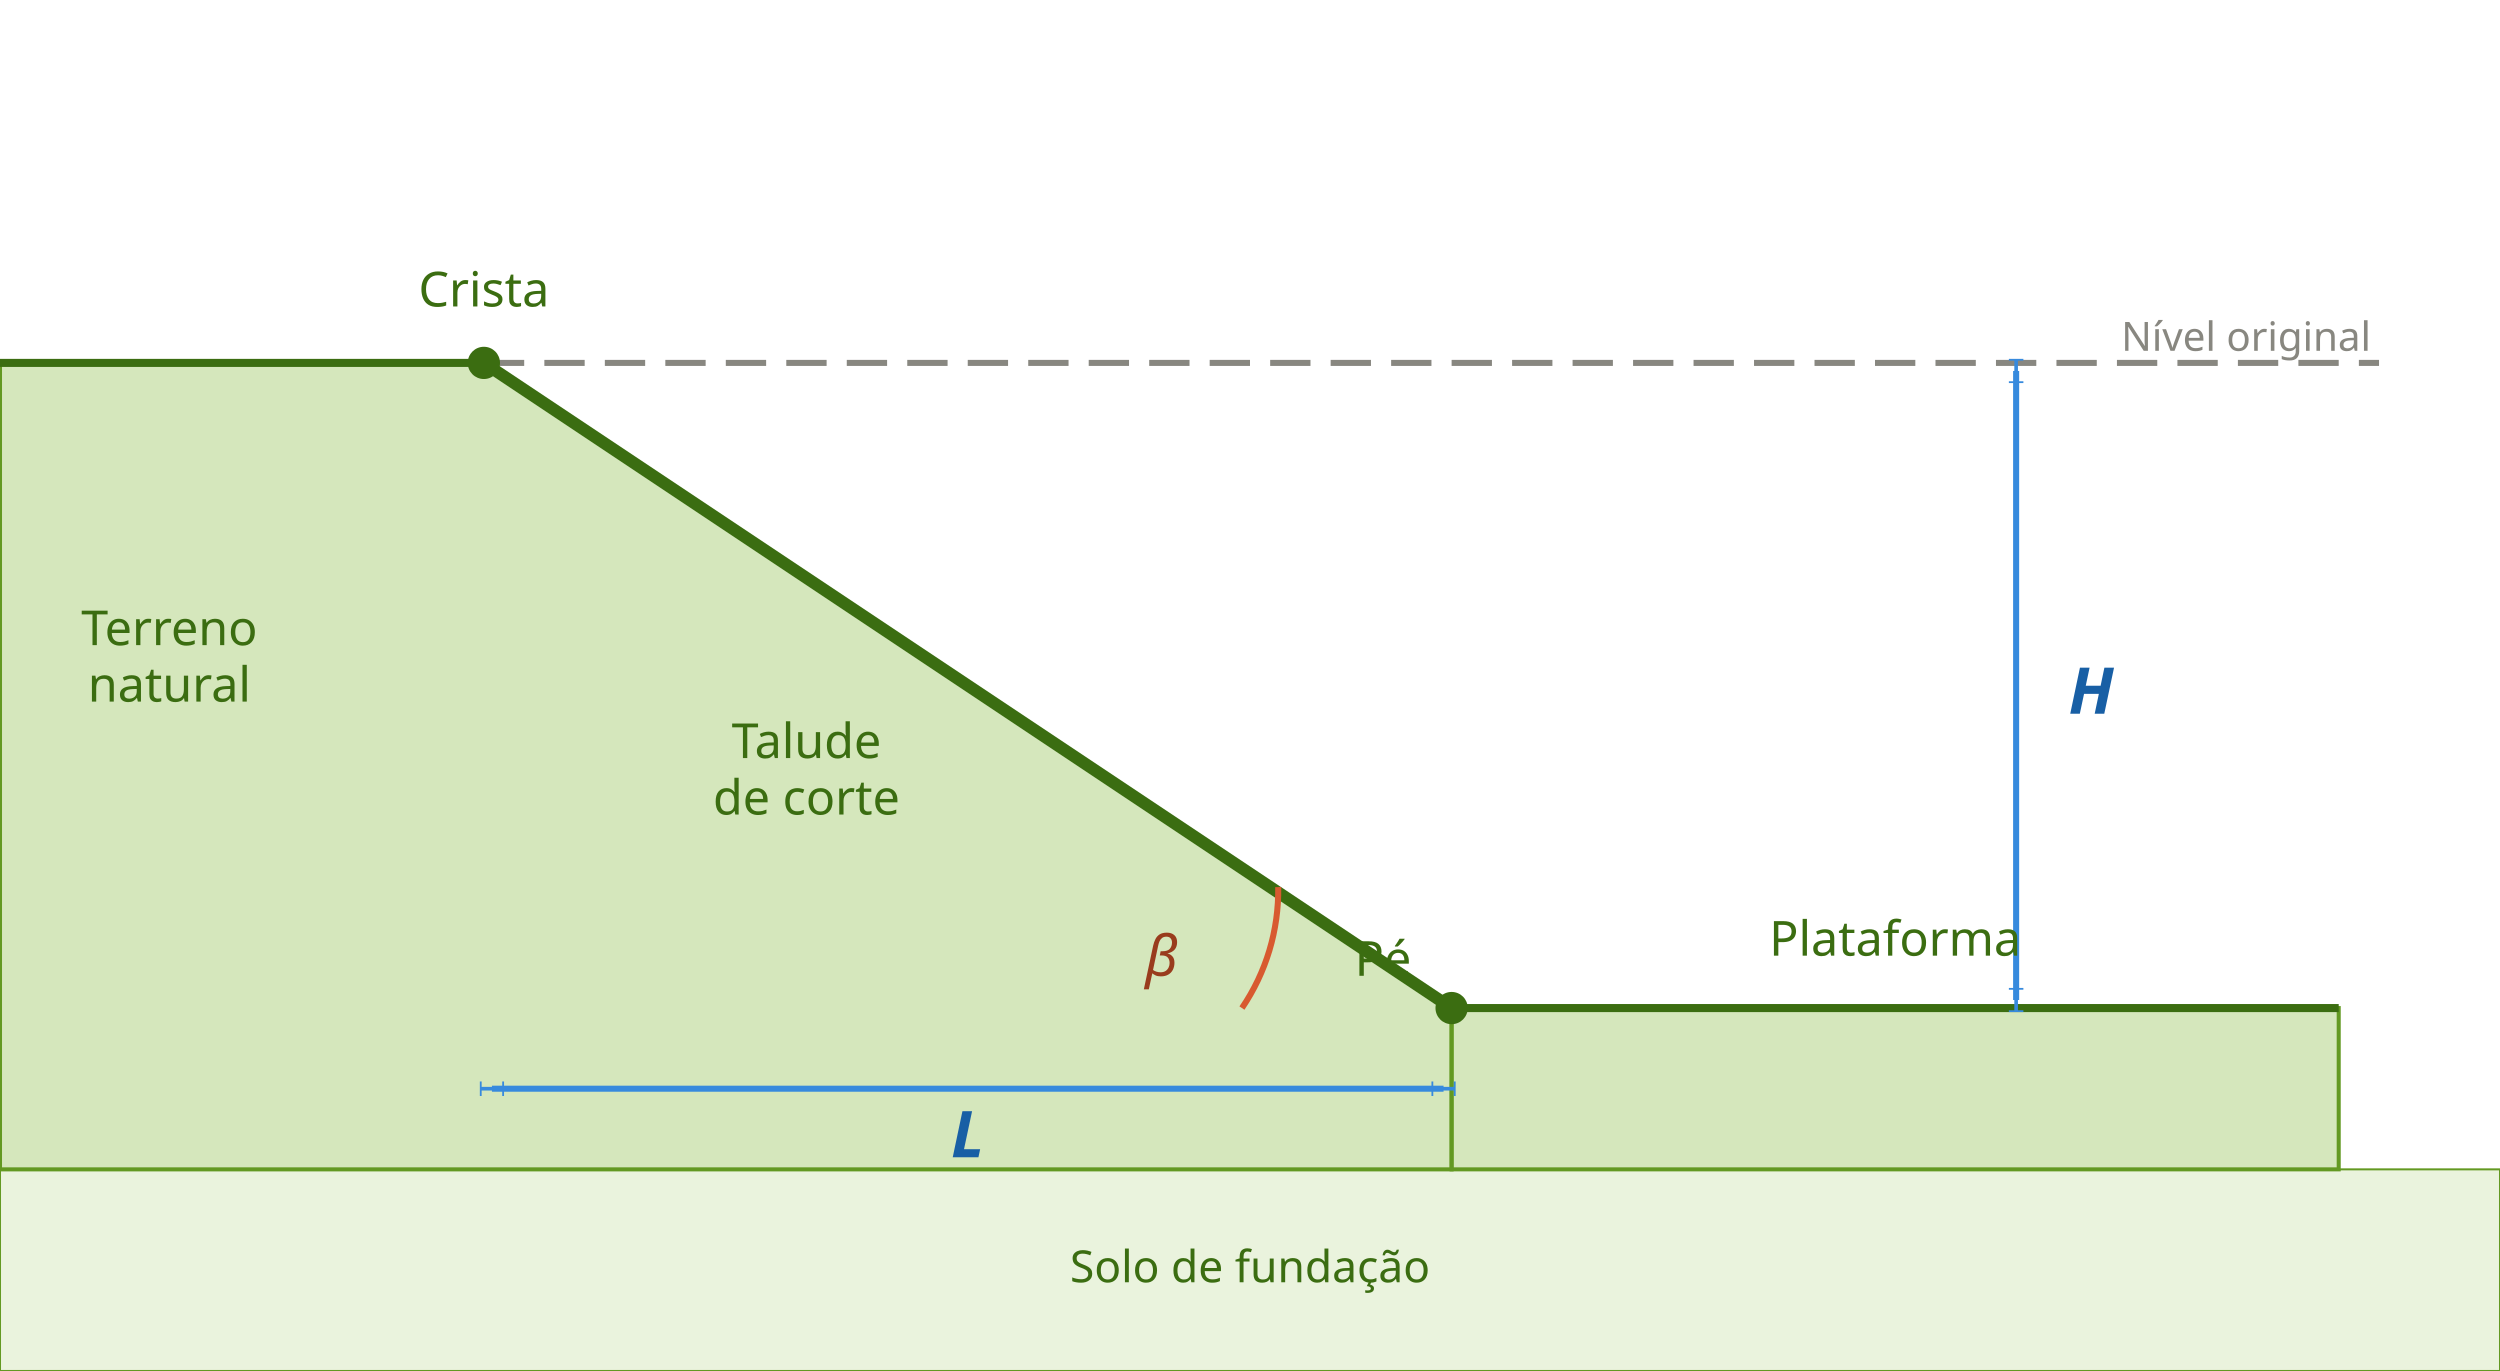
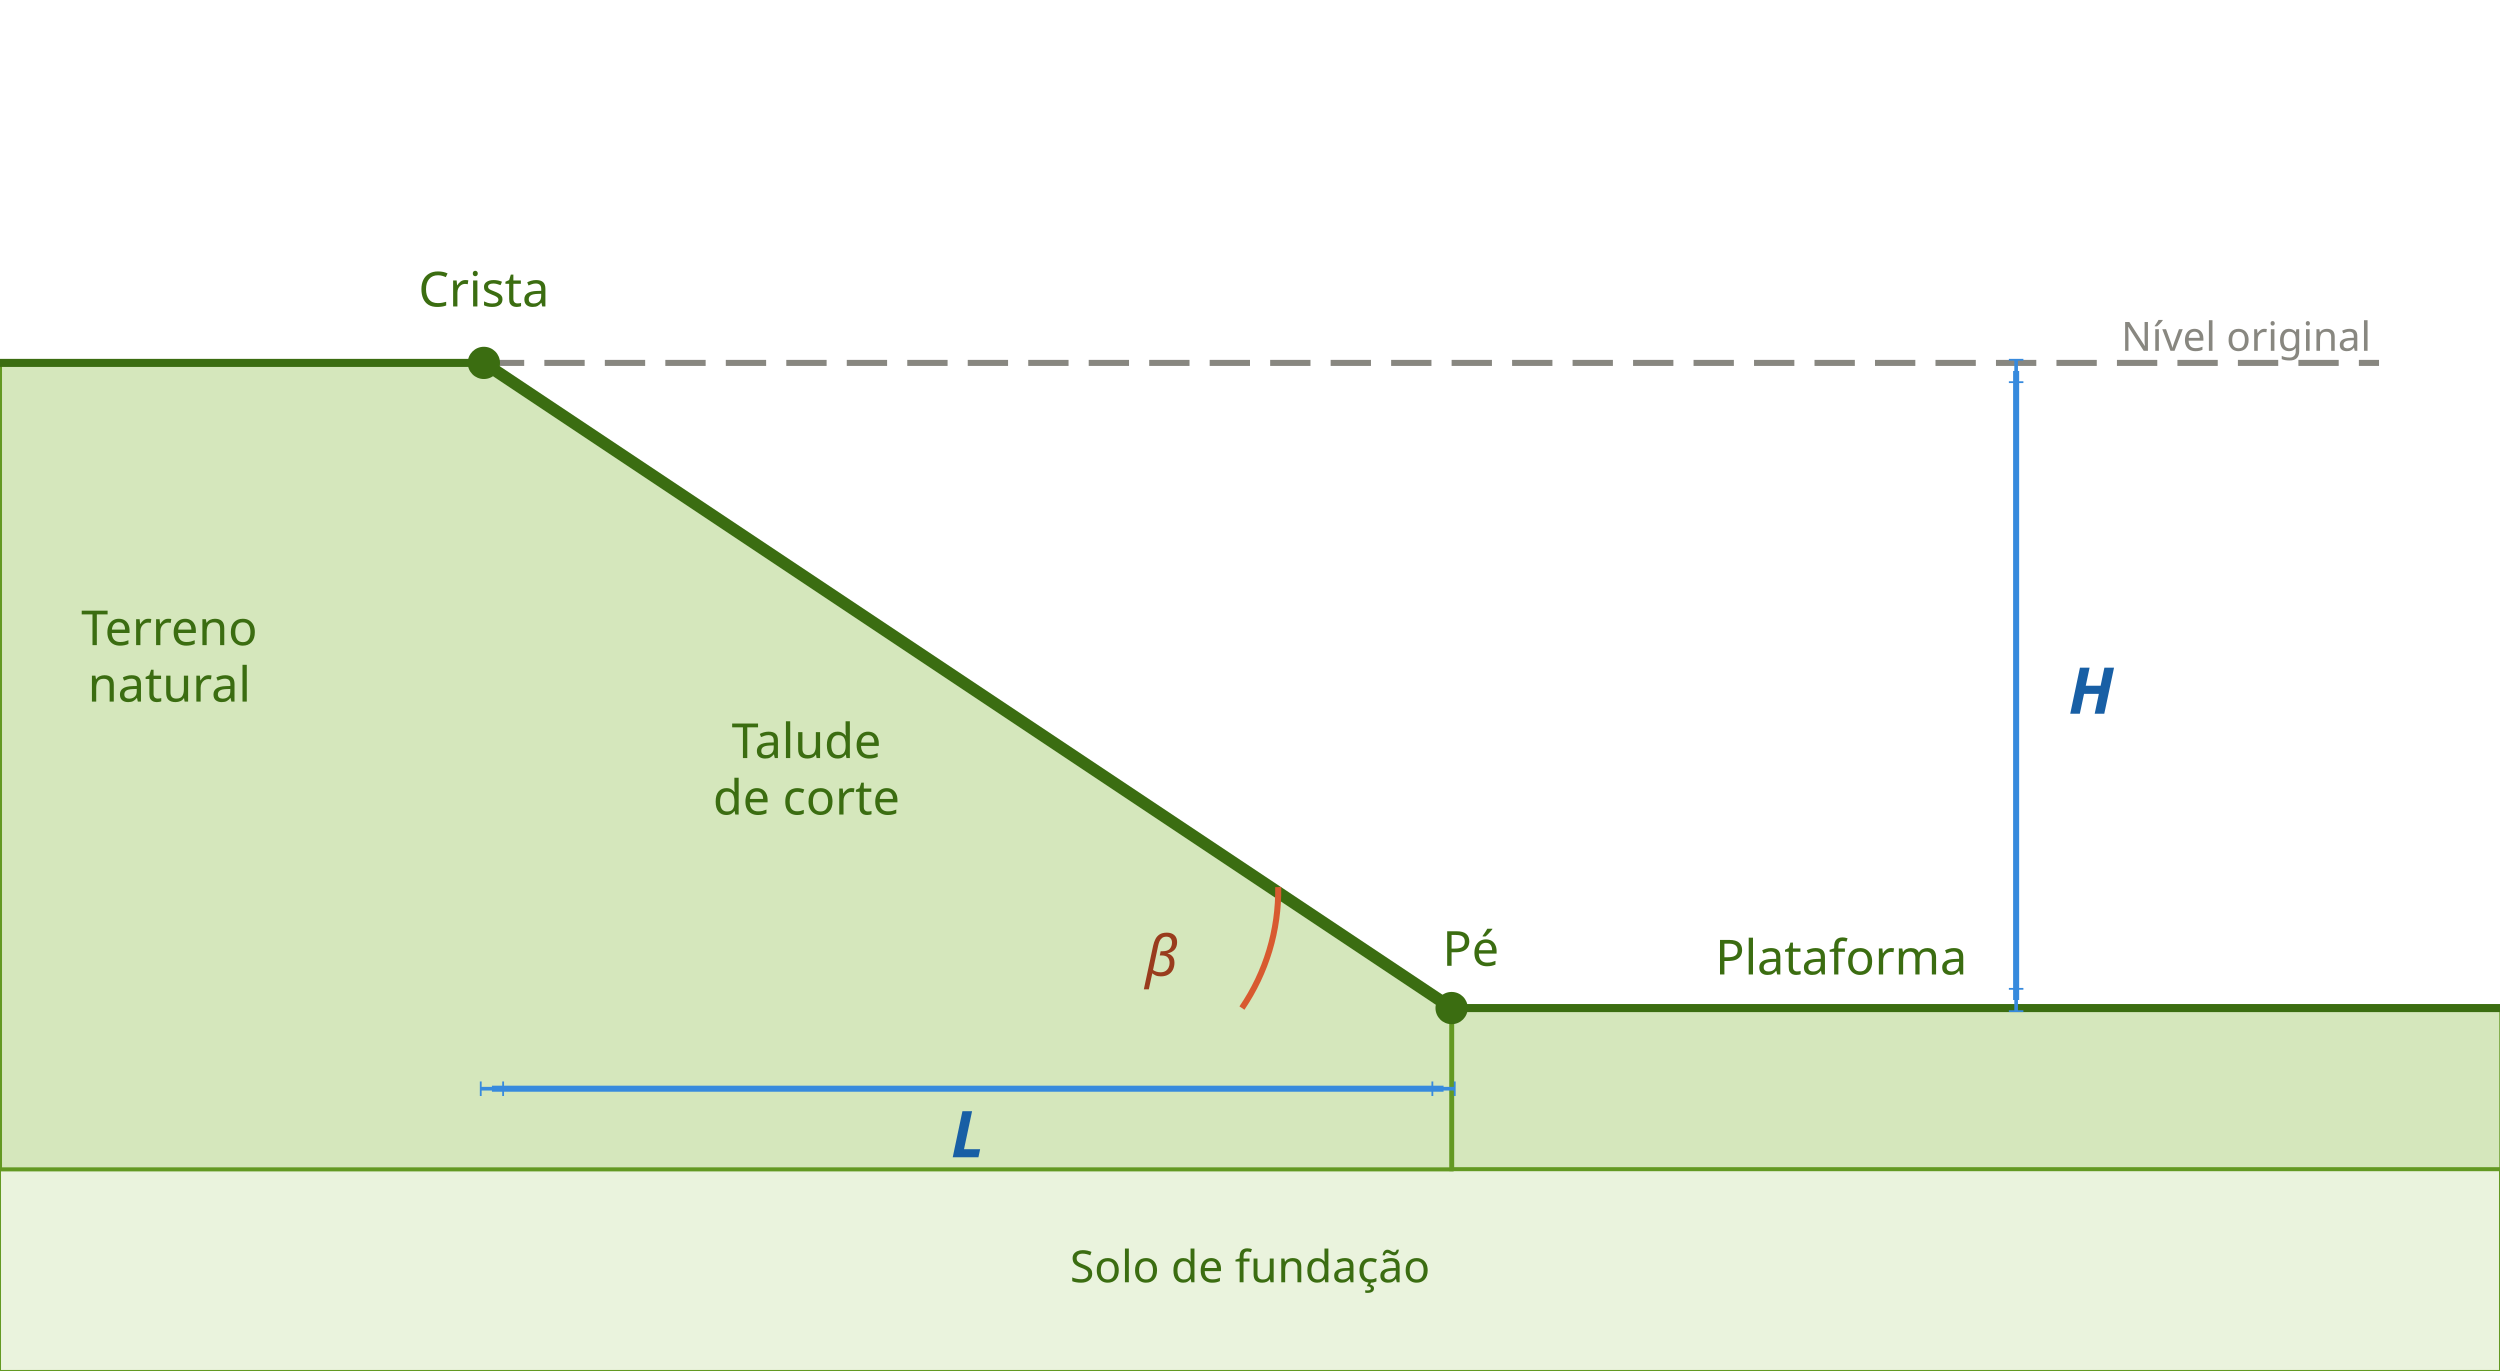
- <svg xmlns="http://www.w3.org/2000/svg" width="620" height="340" viewBox="0 0 620 340">
-   <defs>
+ <svg xmlns="http://www.w3.org/2000/svg" width="620" height="340" viewBox="0 0 620 340" version="1.1" id="svg15">
+   <defs id="defs1">
    <marker id="arr" viewBox="0 0 10 10" refX="5" refY="5" markerWidth="4" markerHeight="4" orient="auto-start-reverse">
-       <path d="M0 5 L10 5 M0 2 L0 8 M10 2 L10 8" fill="none" stroke="context-stroke" stroke-width="1.5" />
+       <path d="M0 5 L10 5 M0 2 L0 8 M10 2 L10 8" fill="none" stroke="context-stroke" stroke-width="1.5" id="path1" />
    </marker>
  </defs>
-   <rect x="0" y="290" width="620" height="50" fill="#97C459" fill-opacity="0.20" stroke="#639922" stroke-width="0.5" />
-   <text font-family="sans-serif" font-size="11" x="310" y="318" text-anchor="middle" fill="#3B6D11">Solo de fundação</text>
-   <polygon points="0,90 120,90 360,250 360,290 0,290" fill="#97C459" fill-opacity="0.40" stroke="#639922" stroke-width="1" />
-   <polygon points="360,250 580,250 580,290 360,290" fill="#97C459" fill-opacity="0.40" stroke="#639922" stroke-width="1" />
-   <line x1="120" y1="90" x2="360" y2="250" stroke="#3B6D11" stroke-width="3" />
-   <line x1="0" y1="90" x2="120" y2="90" stroke="#3B6D11" stroke-width="2" />
-   <line x1="120" y1="90" x2="590" y2="90" stroke="#888780" stroke-width="1.5" stroke-dasharray="10 5" />
-   <text font-family="sans-serif" font-size="10" x="588" y="87" text-anchor="end" fill="#888780">Nível original</text>
-   <line x1="360" y1="250" x2="580" y2="250" stroke="#3B6D11" stroke-width="2" />
-   <line x1="500" y1="92" x2="500" y2="248" stroke="#378ADD" stroke-width="1.5" marker-start="url(#arr)" marker-end="url(#arr)" />
-   <text font-family="sans-serif" font-size="16" font-style="italic" font-weight="bold" x="513" y="177" fill="#185FA5">H</text>
-   <line x1="122" y1="270" x2="358" y2="270" stroke="#378ADD" stroke-width="1.5" marker-start="url(#arr)" marker-end="url(#arr)" />
-   <text font-family="sans-serif" font-size="16" font-style="italic" font-weight="bold" x="240" y="287" text-anchor="middle" fill="#185FA5">L</text>
-   <path d="M 308,250 A 52,52 0 0,0 317,220" fill="none" stroke="#D85A30" stroke-width="1.5" />
-   <text font-family="sans-serif" font-size="14" font-style="italic" x="284" y="242" fill="#993C1D">β</text>
-   <circle cx="120" cy="90" r="4" fill="#3B6D11" />
-   <text font-family="sans-serif" font-size="12" font-weight="500" x="120" y="76" text-anchor="middle" fill="#3B6D11">Crista</text>
-   <circle cx="360" cy="250" r="4" fill="#3B6D11" />
-   <text font-family="sans-serif" font-size="12" font-weight="500" x="350" y="242" text-anchor="end" fill="#3B6D11">Pé</text>
-   <text font-family="sans-serif" font-size="12" font-weight="500" x="200" y="188" text-anchor="middle" fill="#3B6D11">Talude</text>
-   <text font-family="sans-serif" font-size="12" font-weight="500" x="200" y="202" text-anchor="middle" fill="#3B6D11">de corte</text>
-   <text font-family="sans-serif" font-size="12" x="42" y="160" text-anchor="middle" fill="#3B6D11">Terreno</text>
-   <text font-family="sans-serif" font-size="12" x="42" y="174" text-anchor="middle" fill="#3B6D11">natural</text>
-   <text font-family="sans-serif" font-size="12" font-weight="500" x="470" y="237" text-anchor="middle" fill="#3B6D11">Plataforma</text>
+   <rect x="0" y="290" width="620" height="50" fill="#97C459" fill-opacity="0.20" stroke="#639922" stroke-width="0.5" id="rect1" />
+   <text font-family="sans-serif" font-size="11" x="310" y="318" text-anchor="middle" fill="#3B6D11" id="text1">Solo de fundação</text>
+   <polygon points="0,90 120,90 360,250 360,290 0,290" fill="#97C459" fill-opacity="0.40" stroke="#639922" stroke-width="1" id="polygon1" />
+   <polygon points="580,250 580,290 360,290 360,250 " fill="#97c459" fill-opacity="0.4" stroke="#639922" stroke-width="1" id="polygon2" transform="matrix(1.183541,0,0,0.9978318,-66.03135,0.5854047)" />
+   <line x1="120" y1="90" x2="360" y2="250" stroke="#3B6D11" stroke-width="3" id="line2" />
+   <line x1="0" y1="90" x2="120" y2="90" stroke="#3B6D11" stroke-width="2" id="line3" />
+   <line x1="120" y1="90" x2="590" y2="90" stroke="#888780" stroke-width="1.5" stroke-dasharray="10 5" id="line4" />
+   <text font-family="sans-serif" font-size="10" x="588" y="87" text-anchor="end" fill="#888780" id="text4">Nível original</text>
+   <line x1="360" y1="250" x2="620.246" y2="250" stroke="#3b6d11" stroke-width="2" id="line5" />
+   <line x1="500" y1="92" x2="500" y2="248" stroke="#378ADD" stroke-width="1.5" marker-start="url(#arr)" marker-end="url(#arr)" id="line6" />
+   <text font-family="sans-serif" font-size="16" font-style="italic" font-weight="bold" x="513" y="177" fill="#185FA5" id="text6">H</text>
+   <line x1="122" y1="270" x2="358" y2="270" stroke="#378ADD" stroke-width="1.5" marker-start="url(#arr)" marker-end="url(#arr)" id="line7" />
+   <text font-family="sans-serif" font-size="16" font-style="italic" font-weight="bold" x="240" y="287" text-anchor="middle" fill="#185FA5" id="text7">L</text>
+   <path d="M 308,250 A 52,52 0 0,0 317,220" fill="none" stroke="#D85A30" stroke-width="1.5" id="path7" />
+   <text font-family="sans-serif" font-size="14" font-style="italic" x="284" y="242" fill="#993C1D" id="text8">β</text>
+   <circle cx="120" cy="90" r="4" fill="#3B6D11" id="circle8" />
+   <text font-family="sans-serif" font-size="12" font-weight="500" x="120" y="76" text-anchor="middle" fill="#3B6D11" id="text9">Crista</text>
+   <circle cx="360" cy="250" r="4" fill="#3B6D11" id="circle9" />
+   <text font-family="sans-serif" font-size="12px" font-weight="500" x="371.771" y="239.512" text-anchor="end" fill="#3b6d11" id="text10">Pé</text>
+   <text font-family="sans-serif" font-size="12" font-weight="500" x="200" y="188" text-anchor="middle" fill="#3B6D11" id="text11">Talude</text>
+   <text font-family="sans-serif" font-size="12" font-weight="500" x="200" y="202" text-anchor="middle" fill="#3B6D11" id="text12">de corte</text>
+   <text font-family="sans-serif" font-size="12" x="42" y="160" text-anchor="middle" fill="#3B6D11" id="text13">Terreno</text>
+   <text font-family="sans-serif" font-size="12" x="42" y="174" text-anchor="middle" fill="#3B6D11" id="text14">natural</text>
+   <text font-family="sans-serif" font-size="12px" font-weight="500" x="456.626" y="241.665" text-anchor="middle" fill="#3b6d11" id="text15">Plataforma</text>
</svg>
